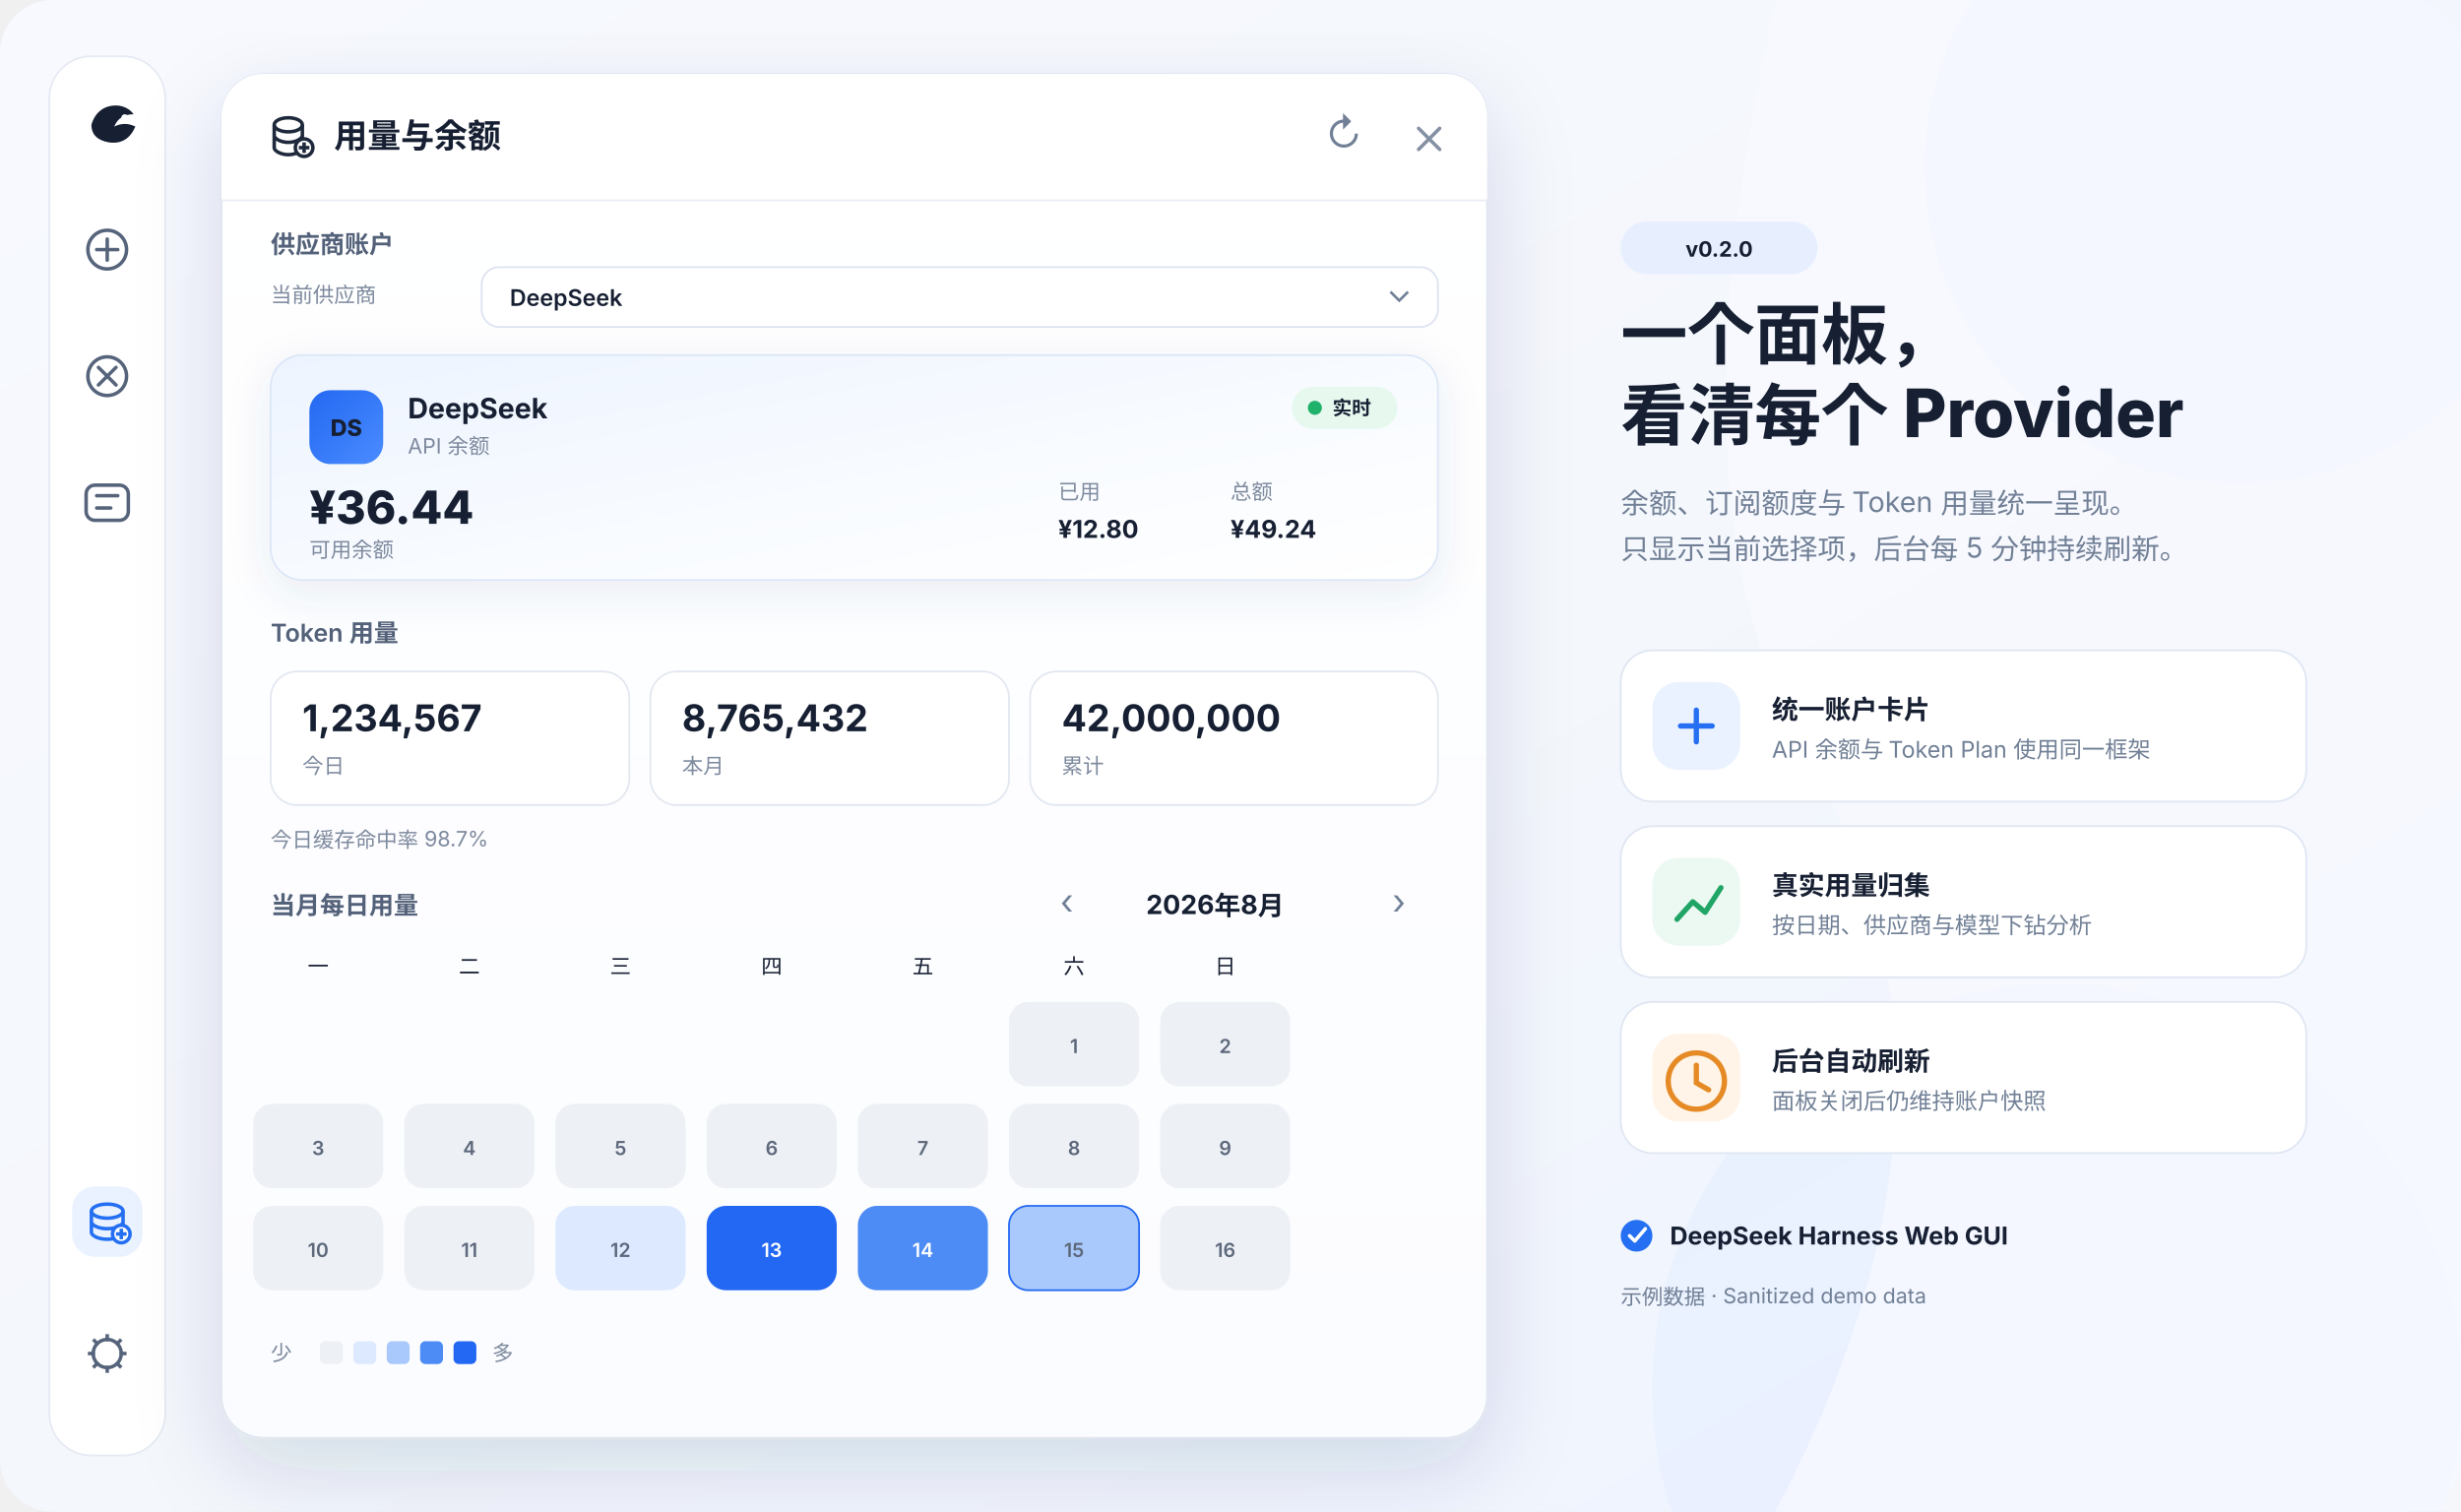
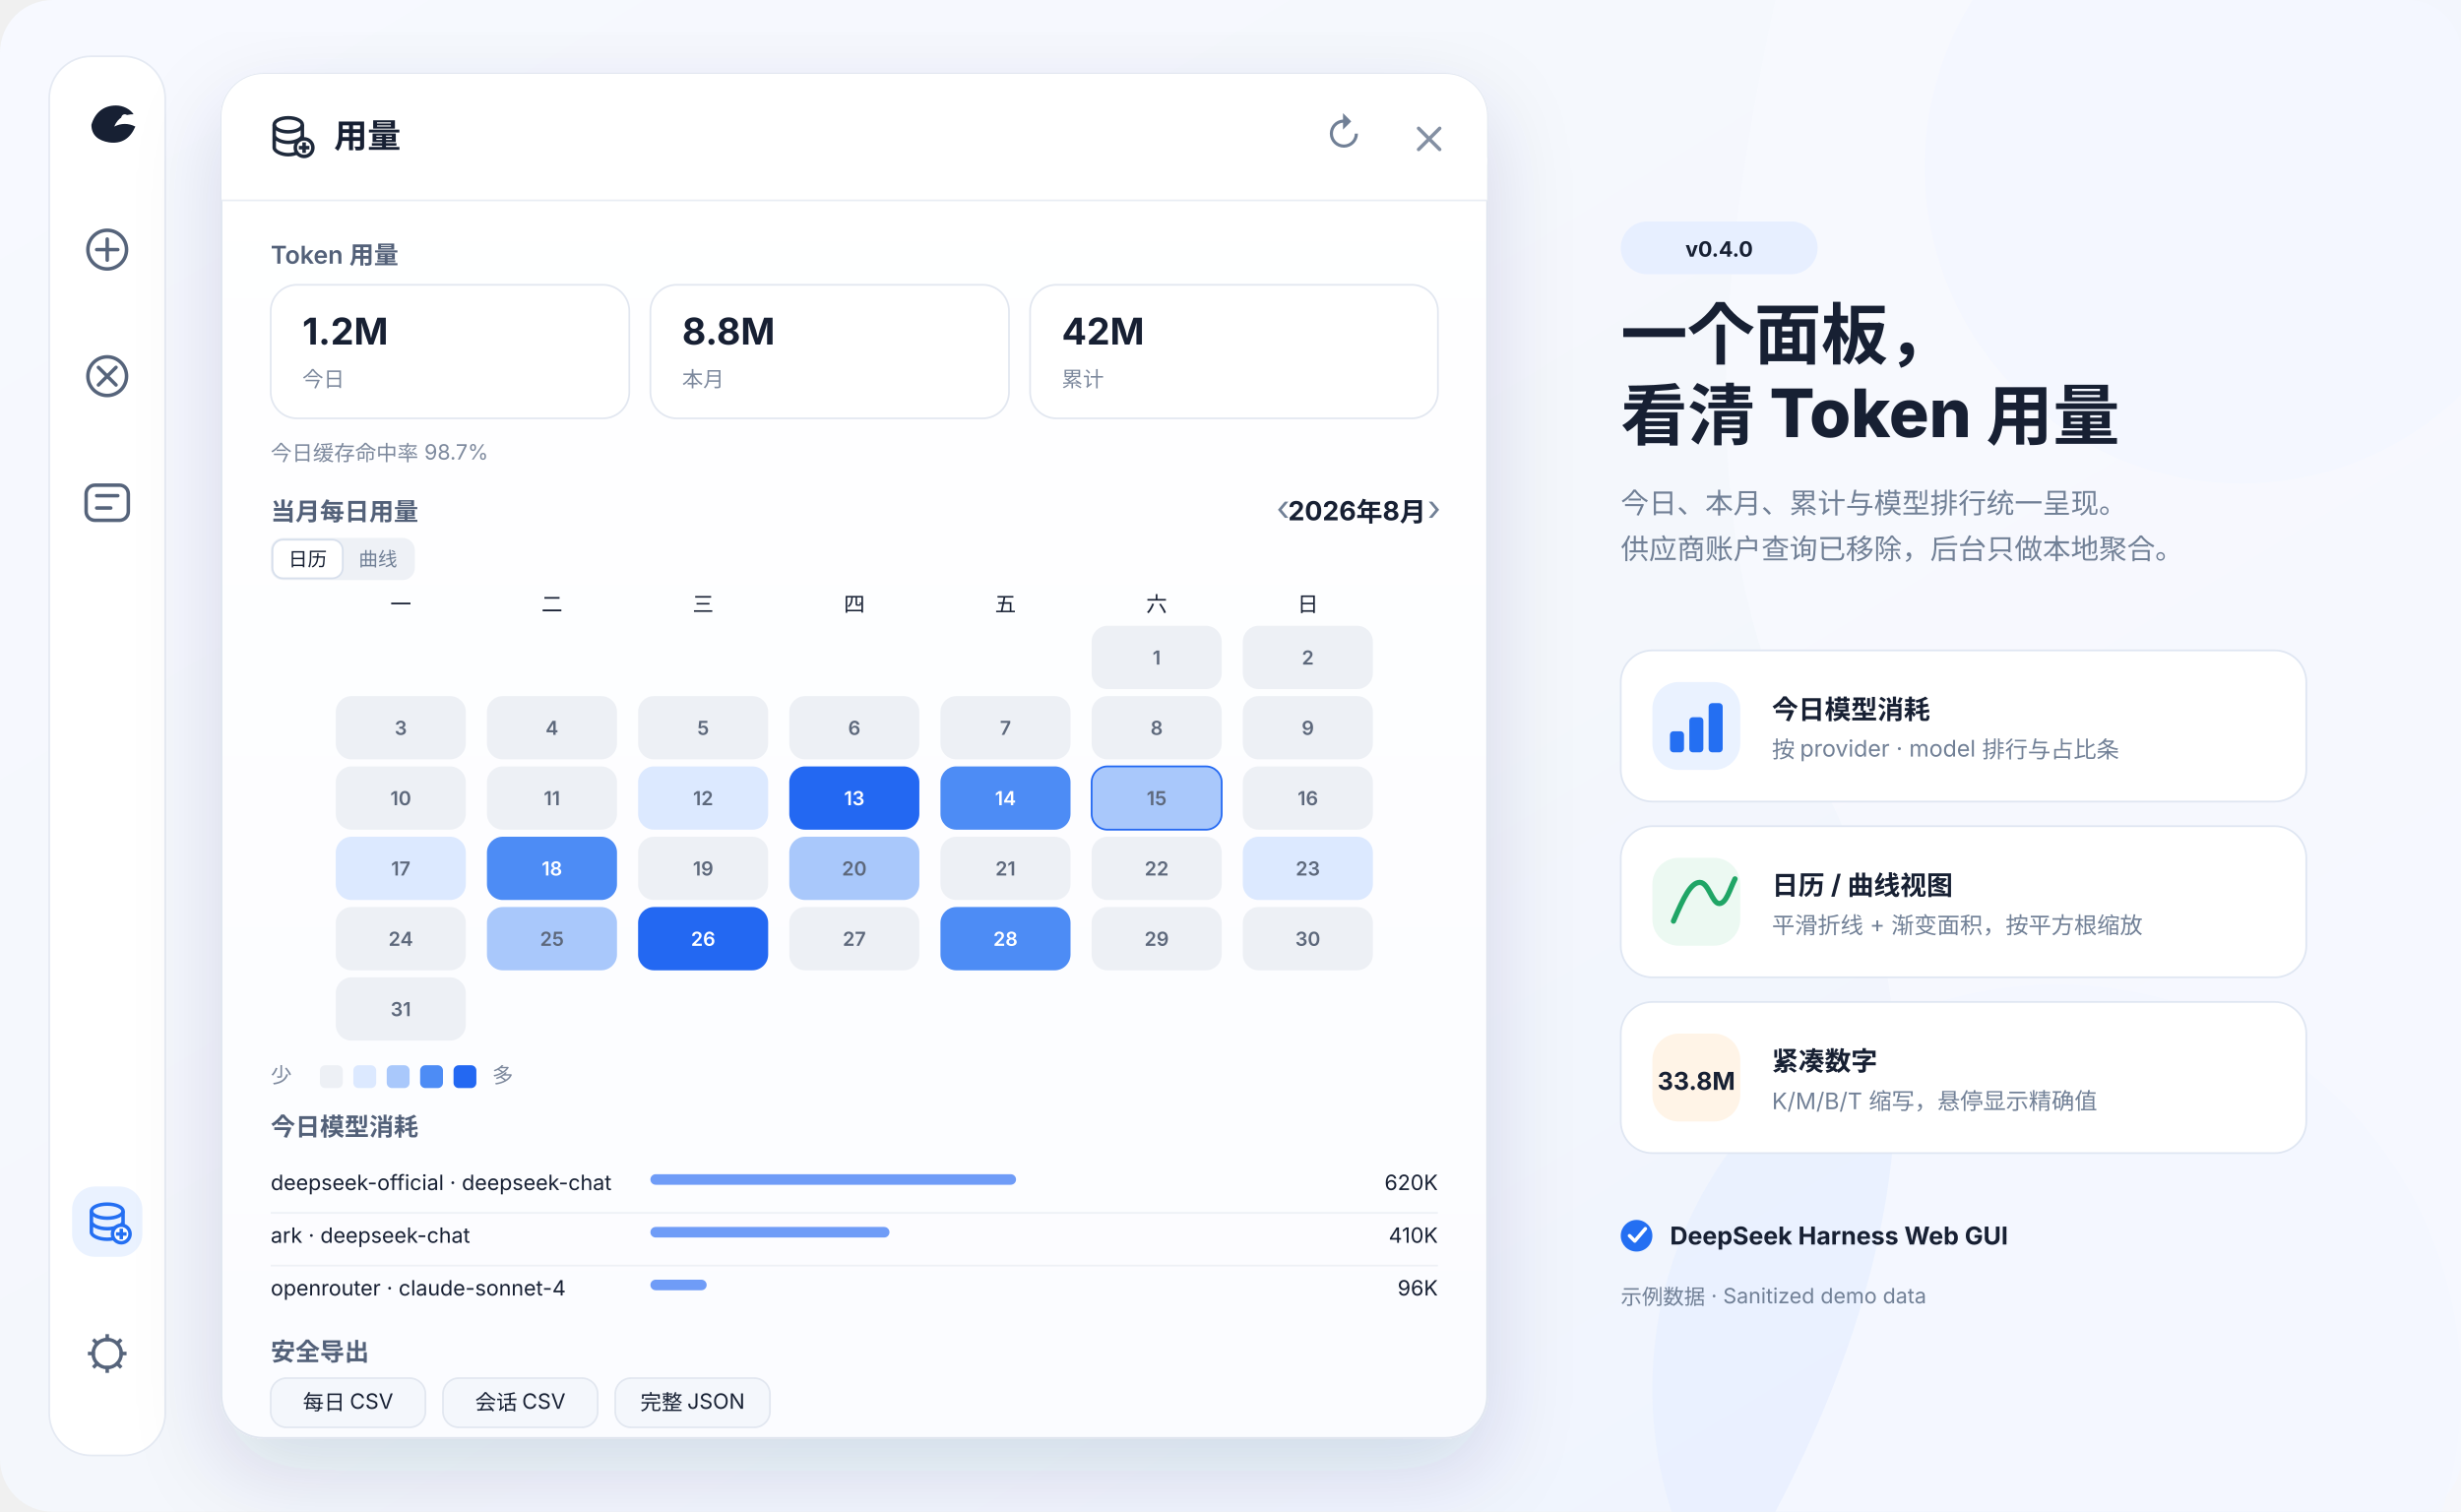
<svg xmlns="http://www.w3.org/2000/svg" width="1400" height="860" viewBox="0 0 1400 860" role="img" aria-labelledby="title desc">
  <defs>
    <linearGradient id="bg" x1="0" y1="0" x2="1" y2="1">
      <stop offset="0" stop-color="#f7f9ff" />
      <stop offset="0.52" stop-color="#f4f7fc" />
      <stop offset="1" stop-color="#eef3ff" />
    </linearGradient>
    <linearGradient id="panel" x1="0" y1="0" x2="0" y2="1">
      <stop offset="0" stop-color="#ffffff" />
      <stop offset="1" stop-color="#fbfcff" />
    </linearGradient>
-     <linearGradient id="account" x1="0" y1="0" x2="1" y2="1">
-       <stop offset="0" stop-color="#edf4ff" />
-       <stop offset="0.55" stop-color="#f8fbff" />
-       <stop offset="1" stop-color="#ffffff" />
-     </linearGradient>
-     <linearGradient id="accent" x1="0" y1="0" x2="1" y2="1">
-       <stop offset="0" stop-color="#2368f2" />
-       <stop offset="1" stop-color="#4a8cff" />
-     </linearGradient>
    <filter id="shadow" x="-20%" y="-20%" width="140%" height="160%">
      <feDropShadow dx="0" dy="18" stdDeviation="24" flood-color="#20355d" flood-opacity="0.14" />
-     </filter>
-     <filter id="soft" x="-30%" y="-30%" width="160%" height="160%">
-       <feDropShadow dx="0" dy="7" stdDeviation="12" flood-color="#2b4d88" flood-opacity="0.10" />
    </filter>
    <style>
      text { font-family: Inter, ui-sans-serif, system-ui, -apple-system, BlinkMacSystemFont, "Segoe UI", "Microsoft YaHei", sans-serif; fill: #172033; }
      .muted { fill: #718096; }
      .label { fill: #536179; font-size: 14px; font-weight: 600; }
      .tiny { fill: #7d899d; font-size: 12px; }
      .day { fill: #5d687b; font-size: 11px; font-weight: 600; text-anchor: middle; dominant-baseline: middle; }
      .day-light { fill: #ffffff; }
+       .row { font-size: 12px; }
    </style>
  </defs>
  <rect width="1400" height="860" rx="30" fill="url(#bg)" />
  <circle cx="1275" cy="95" r="180" fill="#dfeaff" opacity="0.55" />
  <circle cx="1170" cy="790" r="230" fill="#e6efff" opacity="0.66" />
  <path d="M1010 0h390v860h-390c84-160 91-302 20-426C969 328 970 183 1010 0Z" fill="#f8faff" opacity="0.72" />
  <rect x="28" y="32" width="66" height="796" rx="24" fill="#ffffff" stroke="#e5eaf3" />
  <g transform="translate(48 55)">
    <path d="M4 16c2-7 7-11 14-11 4 0 8 2 10 5-5 0-9 2-11 7 4-2 8-2 12 0-3 7-8 10-15 9-6-1-10-4-10-10Z" fill="#172033" />
    <circle cx="23" cy="12" r="2" fill="#ffffff" />
  </g>
  <g fill="none" stroke="#56647b" stroke-width="2" stroke-linecap="round">
    <circle cx="61" cy="142" r="11" />
    <path d="M61 136v12M55 142h12" />
    <circle cx="61" cy="214" r="11" />
    <path d="M56 209l10 10M66 209l-10 10" />
    <rect x="49" y="276" width="24" height="20" rx="5" />
    <path d="M55 282h12M55 289h8" />
  </g>
  <rect x="41" y="675" width="40" height="40" rx="13" fill="#eaf2ff" />
  <g transform="translate(50 684)" fill="none" stroke="#246ff2" stroke-width="2">
    <ellipse cx="11" cy="5" rx="9" ry="4" />
    <path d="M2 5v12c0 2 4 4 9 4s9-2 9-4V5M2 11c0 2 4 4 9 4s9-2 9-4" />
    <circle cx="19" cy="18" r="5" fill="#fff" />
    <path d="M19 15v6M16 18h6" />
  </g>
  <g transform="translate(49 758)" fill="none" stroke="#56647b" stroke-width="2">
    <circle cx="12" cy="12" r="8" />
    <path d="M12 1v4M12 19v4M1 12h4M19 12h4M4 4l3 3M17 17l3 3M20 4l-3 3M7 17l-3 3" />
  </g>
  <g filter="url(#shadow)">
    <rect x="126" y="42" width="720" height="776" rx="24" fill="url(#panel)" stroke="#dfe5ef" />
  </g>
  <rect x="126" y="42" width="720" height="72" rx="24" fill="#ffffff" />
  <path d="M126 90h720v24H126Z" fill="#ffffff" />
  <line x1="126" y1="114" x2="846" y2="114" stroke="#e9edf4" />
  <g transform="translate(154 66)" fill="none" stroke="#1e293b" stroke-width="2">
    <ellipse cx="10" cy="5" rx="8" ry="4" />
    <path d="M2 5v13c0 2 4 4 8 4s8-2 8-4V5M2 11c0 2 4 4 8 4s8-2 8-4" />
    <circle cx="19" cy="18" r="5" fill="#fff" />
    <path d="M19 15v6M16 18h6" />
  </g>
-   <text x="190" y="84" font-size="19" font-weight="700">用量与余额</text>
+   <text x="190" y="84" font-size="19" font-weight="700">用量</text>
  <text x="754" y="84" font-size="22" class="muted">↻</text>
  <path d="M807 73l12 12M819 73l-12 12" stroke="#8490a3" stroke-width="2" stroke-linecap="round" />
-   <text x="154" y="144" class="label">供应商账户</text>
-   <text x="154" y="172" class="tiny">当前供应商</text>
-   <rect x="274" y="152" width="544" height="34" rx="10" fill="#ffffff" stroke="#dce3ee" />
-   <text x="290" y="174" font-size="13" font-weight="600">DeepSeek</text>
-   <path d="M791 166l5 5 5-5" fill="none" stroke="#718096" stroke-width="1.5" />
-   <g filter="url(#soft)">
-     <rect x="154" y="202" width="664" height="128" rx="18" fill="url(#account)" stroke="#dbe6f7" />
-   </g>
-   <rect x="176" y="222" width="42" height="42" rx="12" fill="url(#accent)" />
-   <text x="197" y="248" text-anchor="middle" fill="#ffffff" font-size="13" font-weight="800">DS</text>
-   <text x="232" y="238" font-size="16" font-weight="700">DeepSeek</text>
-   <text x="232" y="258" class="tiny">API 余额</text>
-   <rect x="735" y="220" width="60" height="24" rx="12" fill="#e7f8ef" />
-   <circle cx="748" cy="232" r="4" fill="#20b26b" />
-   <text x="758" y="236" fill="#16844f" font-size="11" font-weight="700">实时</text>
-   <text x="176" y="298" font-size="26" font-weight="760">¥36.44</text>
-   <text x="176" y="317" class="tiny">可用余额</text>
-   <text x="602" y="284" class="tiny">已用</text>
-   <text x="602" y="306" font-size="14" font-weight="650">¥12.80</text>
-   <text x="700" y="284" class="tiny">总额</text>
-   <text x="700" y="306" font-size="14" font-weight="650">¥49.24</text>
-   <text x="154" y="365" class="label">Token 用量</text>
-   <g>
-     <rect x="154" y="382" width="204" height="76" rx="15" fill="#ffffff" stroke="#e2e7f0" />
-     <text x="172" y="416" font-size="21" font-weight="750">1,234,567</text>
-     <text x="172" y="440" class="tiny">今日</text>
-     <rect x="370" y="382" width="204" height="76" rx="15" fill="#ffffff" stroke="#e2e7f0" />
-     <text x="388" y="416" font-size="21" font-weight="750">8,765,432</text>
-     <text x="388" y="440" class="tiny">本月</text>
-     <rect x="586" y="382" width="232" height="76" rx="15" fill="#ffffff" stroke="#e2e7f0" />
-     <text x="604" y="416" font-size="21" font-weight="750">42,000,000</text>
-     <text x="604" y="440" class="tiny">累计</text>
-   </g>
-   <text x="154" y="482" class="tiny">今日缓存命中率 98.7%</text>
-   <text x="154" y="520" class="label">当月每日用量</text>
-   <text x="603" y="520" class="muted" font-size="20">‹</text>
-   <text x="652" y="520" font-size="15" font-weight="700">2026年8月</text>
-   <text x="792" y="520" class="muted" font-size="20">›</text>
+   <text x="154" y="150" class="label">Token 用量</text>
+   <g>
+     <rect x="154" y="162" width="204" height="76" rx="15" fill="#ffffff" stroke="#e2e7f0" />
+     <text x="172" y="196" font-size="21" font-weight="750">1.2M</text>
+     <text x="172" y="220" class="tiny">今日</text>
+     <rect x="370" y="162" width="204" height="76" rx="15" fill="#ffffff" stroke="#e2e7f0" />
+     <text x="388" y="196" font-size="21" font-weight="750">8.8M</text>
+     <text x="388" y="220" class="tiny">本月</text>
+     <rect x="586" y="162" width="232" height="76" rx="15" fill="#ffffff" stroke="#e2e7f0" />
+     <text x="604" y="196" font-size="21" font-weight="750">42M</text>
+     <text x="604" y="220" class="tiny">累计</text>
+   </g>
+   <text x="154" y="262" class="tiny">今日缓存命中率 98.7%</text>
+   <text x="154" y="296" class="label">当月每日用量</text>
+   <text x="726" y="296" class="muted" font-size="20">‹</text>
+   <text x="772" y="296" font-size="15" font-weight="700" text-anchor="middle">2026年8月</text>
+   <text x="812" y="296" class="muted" font-size="20">›</text>
+   <g>
+     <rect x="154" y="306" width="82" height="24" rx="7" fill="#eef1f6" />
+     <rect x="155" y="307" width="40" height="22" rx="6" fill="#ffffff" stroke="#d7dfec" />
+     <text x="175" y="322" font-size="11" text-anchor="middle" font-weight="500">日历</text>
+     <text x="215" y="322" font-size="11" text-anchor="middle" class="muted">曲线</text>
+   </g>
  <g class="tiny" text-anchor="middle">
-     <text x="181" y="554">一</text>
-     <text x="267" y="554">二</text>
-     <text x="353" y="554">三</text>
-     <text x="439" y="554">四</text>
-     <text x="525" y="554">五</text>
-     <text x="611" y="554">六</text>
-     <text x="697" y="554">日</text>
-   </g>
-   <g>
-     <rect x="574" y="570" width="74" height="48" rx="11" fill="#edf0f5" />
-     <text x="611" y="595" class="day">1</text>
-     <rect x="660" y="570" width="74" height="48" rx="11" fill="#edf0f5" />
-     <text x="697" y="595" class="day">2</text>
-     <rect x="144" y="628" width="74" height="48" rx="11" fill="#edf0f5" />
-     <text x="181" y="653" class="day">3</text>
-     <rect x="230" y="628" width="74" height="48" rx="11" fill="#edf0f5" />
-     <text x="267" y="653" class="day">4</text>
-     <rect x="316" y="628" width="74" height="48" rx="11" fill="#edf0f5" />
-     <text x="353" y="653" class="day">5</text>
-     <rect x="402" y="628" width="74" height="48" rx="11" fill="#edf0f5" />
-     <text x="439" y="653" class="day">6</text>
-     <rect x="488" y="628" width="74" height="48" rx="11" fill="#edf0f5" />
-     <text x="525" y="653" class="day">7</text>
-     <rect x="574" y="628" width="74" height="48" rx="11" fill="#edf0f5" />
-     <text x="611" y="653" class="day">8</text>
-     <rect x="660" y="628" width="74" height="48" rx="11" fill="#edf0f5" />
-     <text x="697" y="653" class="day">9</text>
-     <rect x="144" y="686" width="74" height="48" rx="11" fill="#edf0f5" />
-     <text x="181" y="711" class="day">10</text>
-     <rect x="230" y="686" width="74" height="48" rx="11" fill="#edf0f5" />
-     <text x="267" y="711" class="day">11</text>
-     <rect x="316" y="686" width="74" height="48" rx="11" fill="#dce9ff" />
-     <text x="353" y="711" class="day">12</text>
-     <rect x="402" y="686" width="74" height="48" rx="11" fill="#2368f2" />
-     <text x="439" y="711" class="day day-light">13</text>
-     <rect x="488" y="686" width="74" height="48" rx="11" fill="#4d8cf5" />
-     <text x="525" y="711" class="day day-light">14</text>
-     <rect x="574" y="686" width="74" height="48" rx="11" fill="#a9c8fb" stroke="#2368f2" />
-     <text x="611" y="711" class="day">15</text>
-     <rect x="660" y="686" width="74" height="48" rx="11" fill="#edf0f5" />
-     <text x="697" y="711" class="day">16</text>
-   </g>
-   <g transform="translate(154 758)">
-     <text x="0" y="16" class="tiny">少</text>
-     <rect x="28" y="5" width="13" height="13" rx="3" fill="#edf0f5" />
-     <rect x="47" y="5" width="13" height="13" rx="3" fill="#dce9ff" />
-     <rect x="66" y="5" width="13" height="13" rx="3" fill="#a9c8fb" />
-     <rect x="85" y="5" width="13" height="13" rx="3" fill="#4d8cf5" />
-     <rect x="104" y="5" width="13" height="13" rx="3" fill="#2368f2" />
-     <text x="126" y="16" class="tiny">多</text>
+     <text x="228" y="348">一</text>
+     <text x="314" y="348">二</text>
+     <text x="400" y="348">三</text>
+     <text x="486" y="348">四</text>
+     <text x="572" y="348">五</text>
+     <text x="658" y="348">六</text>
+     <text x="744" y="348">日</text>
+   </g>
+   <g>
+     <rect x="621" y="356" width="74" height="36" rx="9" fill="#edf0f5" />
+     <text x="658" y="374" class="day">1</text>
+     <rect x="707" y="356" width="74" height="36" rx="9" fill="#edf0f5" />
+     <text x="744" y="374" class="day">2</text>
+     <rect x="191" y="396" width="74" height="36" rx="9" fill="#edf0f5" />
+     <text x="228" y="414" class="day">3</text>
+     <rect x="277" y="396" width="74" height="36" rx="9" fill="#edf0f5" />
+     <text x="314" y="414" class="day">4</text>
+     <rect x="363" y="396" width="74" height="36" rx="9" fill="#edf0f5" />
+     <text x="400" y="414" class="day">5</text>
+     <rect x="449" y="396" width="74" height="36" rx="9" fill="#edf0f5" />
+     <text x="486" y="414" class="day">6</text>
+     <rect x="535" y="396" width="74" height="36" rx="9" fill="#edf0f5" />
+     <text x="572" y="414" class="day">7</text>
+     <rect x="621" y="396" width="74" height="36" rx="9" fill="#edf0f5" />
+     <text x="658" y="414" class="day">8</text>
+     <rect x="707" y="396" width="74" height="36" rx="9" fill="#edf0f5" />
+     <text x="744" y="414" class="day">9</text>
+     <rect x="191" y="436" width="74" height="36" rx="9" fill="#edf0f5" />
+     <text x="228" y="454" class="day">10</text>
+     <rect x="277" y="436" width="74" height="36" rx="9" fill="#edf0f5" />
+     <text x="314" y="454" class="day">11</text>
+     <rect x="363" y="436" width="74" height="36" rx="9" fill="#dce9ff" />
+     <text x="400" y="454" class="day">12</text>
+     <rect x="449" y="436" width="74" height="36" rx="9" fill="#2368f2" />
+     <text x="486" y="454" class="day day-light">13</text>
+     <rect x="535" y="436" width="74" height="36" rx="9" fill="#4d8cf5" />
+     <text x="572" y="454" class="day day-light">14</text>
+     <rect x="621" y="436" width="74" height="36" rx="9" fill="#a9c8fb" stroke="#2368f2" />
+     <text x="658" y="454" class="day">15</text>
+     <rect x="707" y="436" width="74" height="36" rx="9" fill="#edf0f5" />
+     <text x="744" y="454" class="day">16</text>
+     <rect x="191" y="476" width="74" height="36" rx="9" fill="#dce9ff" />
+     <text x="228" y="494" class="day">17</text>
+     <rect x="277" y="476" width="74" height="36" rx="9" fill="#4d8cf5" />
+     <text x="314" y="494" class="day day-light">18</text>
+     <rect x="363" y="476" width="74" height="36" rx="9" fill="#edf0f5" />
+     <text x="400" y="494" class="day">19</text>
+     <rect x="449" y="476" width="74" height="36" rx="9" fill="#a9c8fb" />
+     <text x="486" y="494" class="day">20</text>
+     <rect x="535" y="476" width="74" height="36" rx="9" fill="#edf0f5" />
+     <text x="572" y="494" class="day">21</text>
+     <rect x="621" y="476" width="74" height="36" rx="9" fill="#edf0f5" />
+     <text x="658" y="494" class="day">22</text>
+     <rect x="707" y="476" width="74" height="36" rx="9" fill="#dce9ff" />
+     <text x="744" y="494" class="day">23</text>
+     <rect x="191" y="516" width="74" height="36" rx="9" fill="#edf0f5" />
+     <text x="228" y="534" class="day">24</text>
+     <rect x="277" y="516" width="74" height="36" rx="9" fill="#a9c8fb" />
+     <text x="314" y="534" class="day">25</text>
+     <rect x="363" y="516" width="74" height="36" rx="9" fill="#2368f2" />
+     <text x="400" y="534" class="day day-light">26</text>
+     <rect x="449" y="516" width="74" height="36" rx="9" fill="#edf0f5" />
+     <text x="486" y="534" class="day">27</text>
+     <rect x="535" y="516" width="74" height="36" rx="9" fill="#4d8cf5" />
+     <text x="572" y="534" class="day day-light">28</text>
+     <rect x="621" y="516" width="74" height="36" rx="9" fill="#edf0f5" />
+     <text x="658" y="534" class="day">29</text>
+     <rect x="707" y="516" width="74" height="36" rx="9" fill="#edf0f5" />
+     <text x="744" y="534" class="day">30</text>
+     <rect x="191" y="556" width="74" height="36" rx="9" fill="#edf0f5" />
+     <text x="228" y="574" class="day">31</text>
+   </g>
+   <g transform="translate(154 604)">
+     <text x="0" y="12" class="tiny">少</text>
+     <rect x="28" y="2" width="13" height="13" rx="3" fill="#edf0f5" />
+     <rect x="47" y="2" width="13" height="13" rx="3" fill="#dce9ff" />
+     <rect x="66" y="2" width="13" height="13" rx="3" fill="#a9c8fb" />
+     <rect x="85" y="2" width="13" height="13" rx="3" fill="#4d8cf5" />
+     <rect x="104" y="2" width="13" height="13" rx="3" fill="#2368f2" />
+     <text x="126" y="12" class="tiny">多</text>
+   </g>
+   <text x="154" y="646" class="label">今日模型消耗</text>
+   <g class="row">
+     <text x="154" y="677" fill="#536179">deepseek-official · deepseek-chat</text>
+     <rect x="370" y="668" width="208" height="6" rx="3" fill="#2368f2" opacity="0.65" />
+     <text x="818" y="677" text-anchor="end" fill="#172033" font-variant-numeric="tabular-nums">620K</text>
+     <line x1="154" y1="690" x2="818" y2="690" stroke="#eef1f6" />
+     <text x="154" y="707" fill="#536179">ark · deepseek-chat</text>
+     <rect x="370" y="698" width="136" height="6" rx="3" fill="#2368f2" opacity="0.65" />
+     <text x="818" y="707" text-anchor="end" fill="#172033" font-variant-numeric="tabular-nums">410K</text>
+     <line x1="154" y1="720" x2="818" y2="720" stroke="#eef1f6" />
+     <text x="154" y="737" fill="#536179">openrouter · claude-sonnet-4</text>
+     <rect x="370" y="728" width="32" height="6" rx="3" fill="#2368f2" opacity="0.65" />
+     <text x="818" y="737" text-anchor="end" fill="#172033" font-variant-numeric="tabular-nums">96K</text>
+   </g>
+   <text x="154" y="774" class="label">安全导出</text>
+   <g>
+     <rect x="154" y="784" width="88" height="28" rx="9" fill="#f4f7fc" stroke="#e2e7f0" />
+     <text x="198" y="802" font-size="12" text-anchor="middle" fill="#2b4d88">每日 CSV</text>
+     <rect x="252" y="784" width="88" height="28" rx="9" fill="#f4f7fc" stroke="#e2e7f0" />
+     <text x="296" y="802" font-size="12" text-anchor="middle" fill="#2b4d88">会话 CSV</text>
+     <rect x="350" y="784" width="88" height="28" rx="9" fill="#f4f7fc" stroke="#e2e7f0" />
+     <text x="394" y="802" font-size="12" text-anchor="middle" fill="#2b4d88">完整 JSON</text>
  </g>
  <g transform="translate(922 126)">
    <rect x="0" y="0" width="112" height="30" rx="15" fill="#e7efff" />
-     <text x="56" y="20" text-anchor="middle" fill="#2468db" font-size="12" font-weight="750">v0.2.0</text>
+     <text x="56" y="20" text-anchor="middle" fill="#2468db" font-size="12" font-weight="750">v0.4.0</text>
    <text x="0" y="78" font-size="38" font-weight="800">一个面板，</text>
-     <text x="0" y="124" font-size="38" font-weight="800">看清每个 Provider</text>
-     <text x="0" y="166" font-size="16" class="muted">余额、订阅额度与 Token 用量统一呈现。</text>
-     <text x="0" y="192" font-size="16" class="muted">只显示当前选择项，后台每 5 分钟持续刷新。</text>
+     <text x="0" y="124" font-size="38" font-weight="800">看清 Token 用量</text>
+     <text x="0" y="166" font-size="16" class="muted">今日、本月、累计与模型排行统一呈现。</text>
+     <text x="0" y="192" font-size="16" class="muted">供应商账户查询已移除，后台只做本地聚合。</text>
    <g transform="translate(0 244)">
      <rect width="390" height="86" rx="18" fill="#ffffff" stroke="#dfe6f2" />
      <rect x="18" y="18" width="50" height="50" rx="15" fill="#eaf2ff" />
-       <path d="M34 43h18M43 34v18" stroke="#246ff2" stroke-width="3" stroke-linecap="round" />
-       <text x="86" y="39" font-size="15" font-weight="750">统一账户卡片</text>
-       <text x="86" y="61" font-size="13" class="muted">API 余额与 Token Plan 使用同一框架</text>
+       <g fill="#246ff2">
+         <rect x="28" y="46" width="8" height="12" rx="2" />
+         <rect x="39" y="38" width="8" height="20" rx="2" />
+         <rect x="50" y="30" width="8" height="28" rx="2" />
+       </g>
+       <text x="86" y="39" font-size="15" font-weight="750">今日模型消耗</text>
+       <text x="86" y="61" font-size="13" class="muted">按 provider · model 排行与占比条</text>
    </g>
    <g transform="translate(0 344)">
      <rect width="390" height="86" rx="18" fill="#ffffff" stroke="#dfe6f2" />
      <rect x="18" y="18" width="50" height="50" rx="15" fill="#ecf9f2" />
-       <path d="M32 53l9-10 7 6 9-14" fill="none" stroke="#20a566" stroke-width="3" stroke-linecap="round" stroke-linejoin="round" />
-       <text x="86" y="39" font-size="15" font-weight="750">真实用量归集</text>
-       <text x="86" y="61" font-size="13" class="muted">按日期、供应商与模型下钻分析</text>
+       <path d="M30 54c6-14 10-22 15-22s7 12 11 12 6-8 9-14" fill="none" stroke="#20a566" stroke-width="3" stroke-linecap="round" stroke-linejoin="round" />
+       <text x="86" y="39" font-size="15" font-weight="750">日历 / 曲线视图</text>
+       <text x="86" y="61" font-size="13" class="muted">平滑折线 + 渐变面积，按平方根缩放</text>
    </g>
    <g transform="translate(0 444)">
      <rect width="390" height="86" rx="18" fill="#ffffff" stroke="#dfe6f2" />
      <rect x="18" y="18" width="50" height="50" rx="15" fill="#fff4e7" />
-       <path d="M43 29c9 0 16 7 16 16s-7 16-16 16-16-7-16-16 7-16 16-16Z" fill="none" stroke="#e58a25" stroke-width="3" />
-       <path d="M43 36v10l7 4" fill="none" stroke="#e58a25" stroke-width="3" stroke-linecap="round" />
-       <text x="86" y="39" font-size="15" font-weight="750">后台自动刷新</text>
-       <text x="86" y="61" font-size="13" class="muted">面板关闭后仍维持账户快照</text>
+       <text x="43" y="50" text-anchor="middle" fill="#e58a25" font-size="14" font-weight="750">33.8M</text>
+       <text x="86" y="39" font-size="15" font-weight="750">紧凑数字</text>
+       <text x="86" y="61" font-size="13" class="muted">K/M/B/T 缩写，悬停显示精确值</text>
    </g>
    <g transform="translate(0 568)">
      <circle cx="9" cy="9" r="9" fill="#246ff2" />
      <path d="M5 9l3 3 6-7" fill="none" stroke="#fff" stroke-width="2" stroke-linecap="round" stroke-linejoin="round" />
      <text x="28" y="14" font-size="14" font-weight="650">DeepSeek Harness Web GUI</text>
      <text x="0" y="48" font-size="12" class="muted">示例数据 · Sanitized demo data</text>
    </g>
  </g>
</svg>
